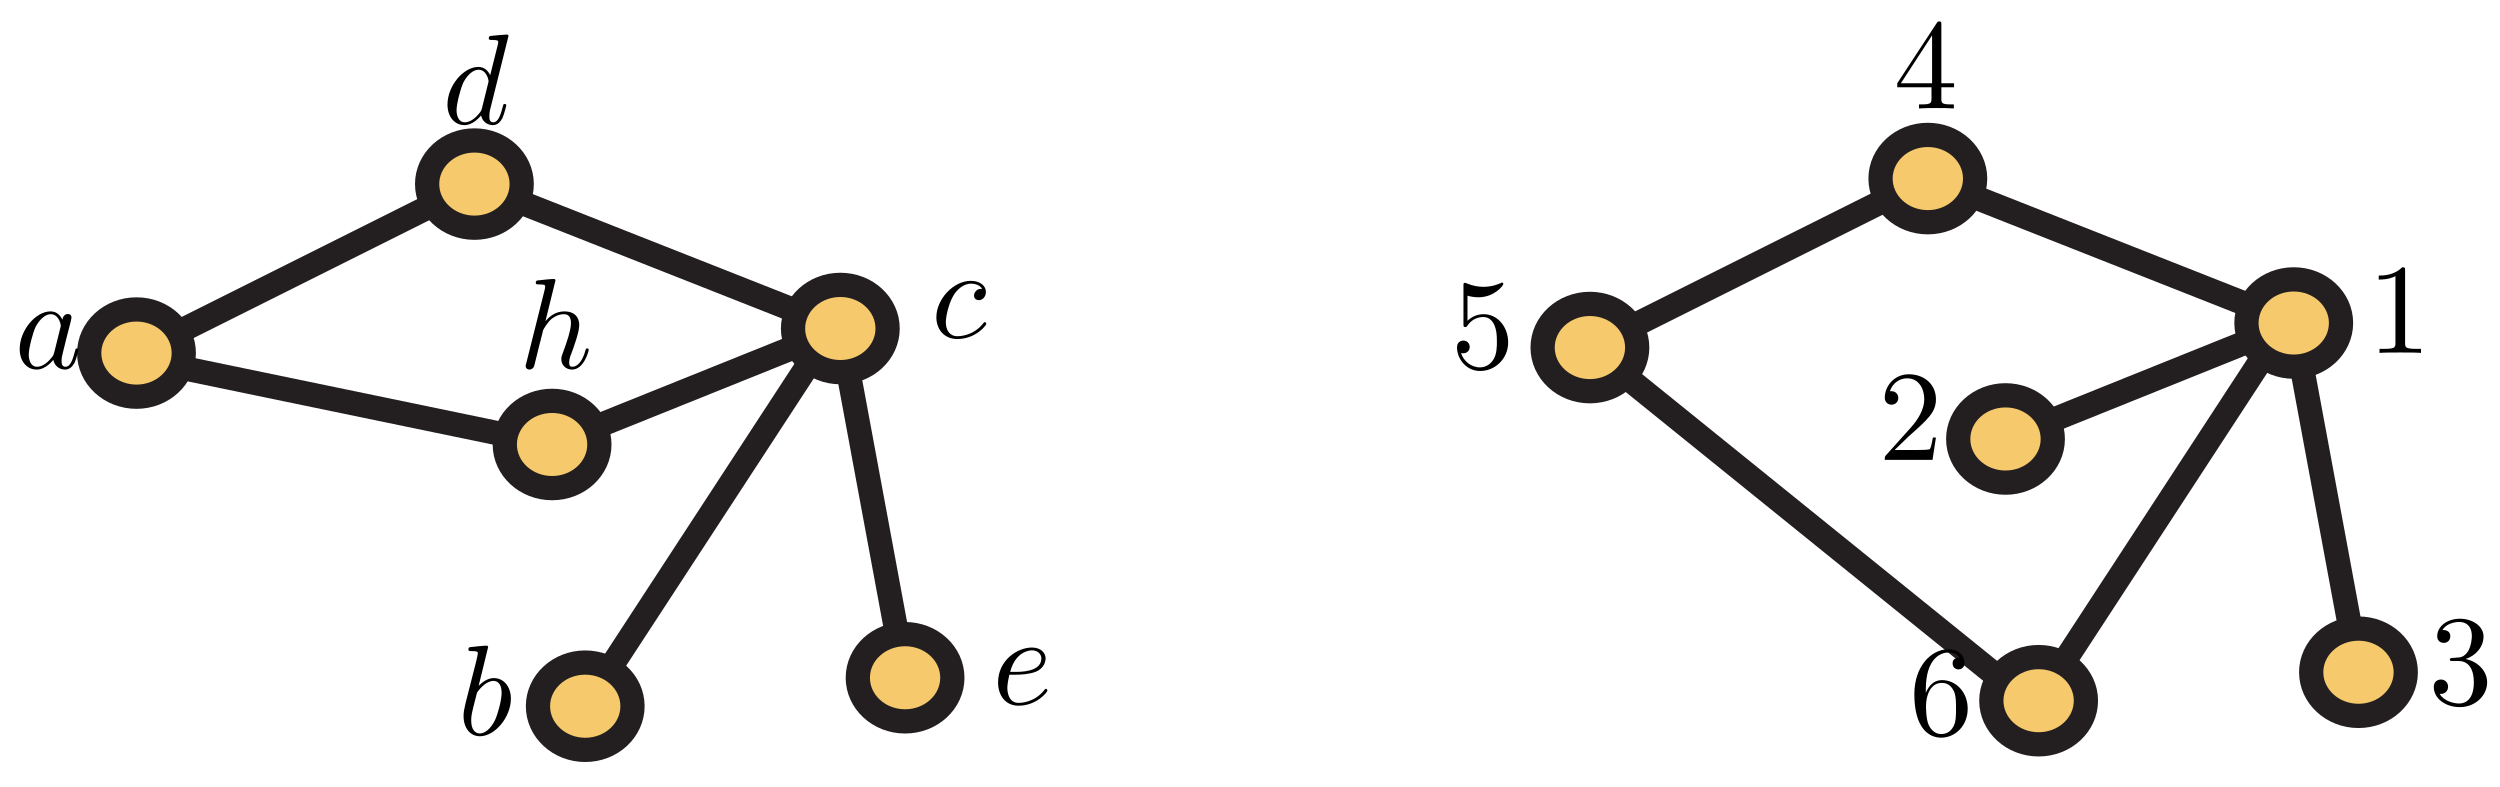
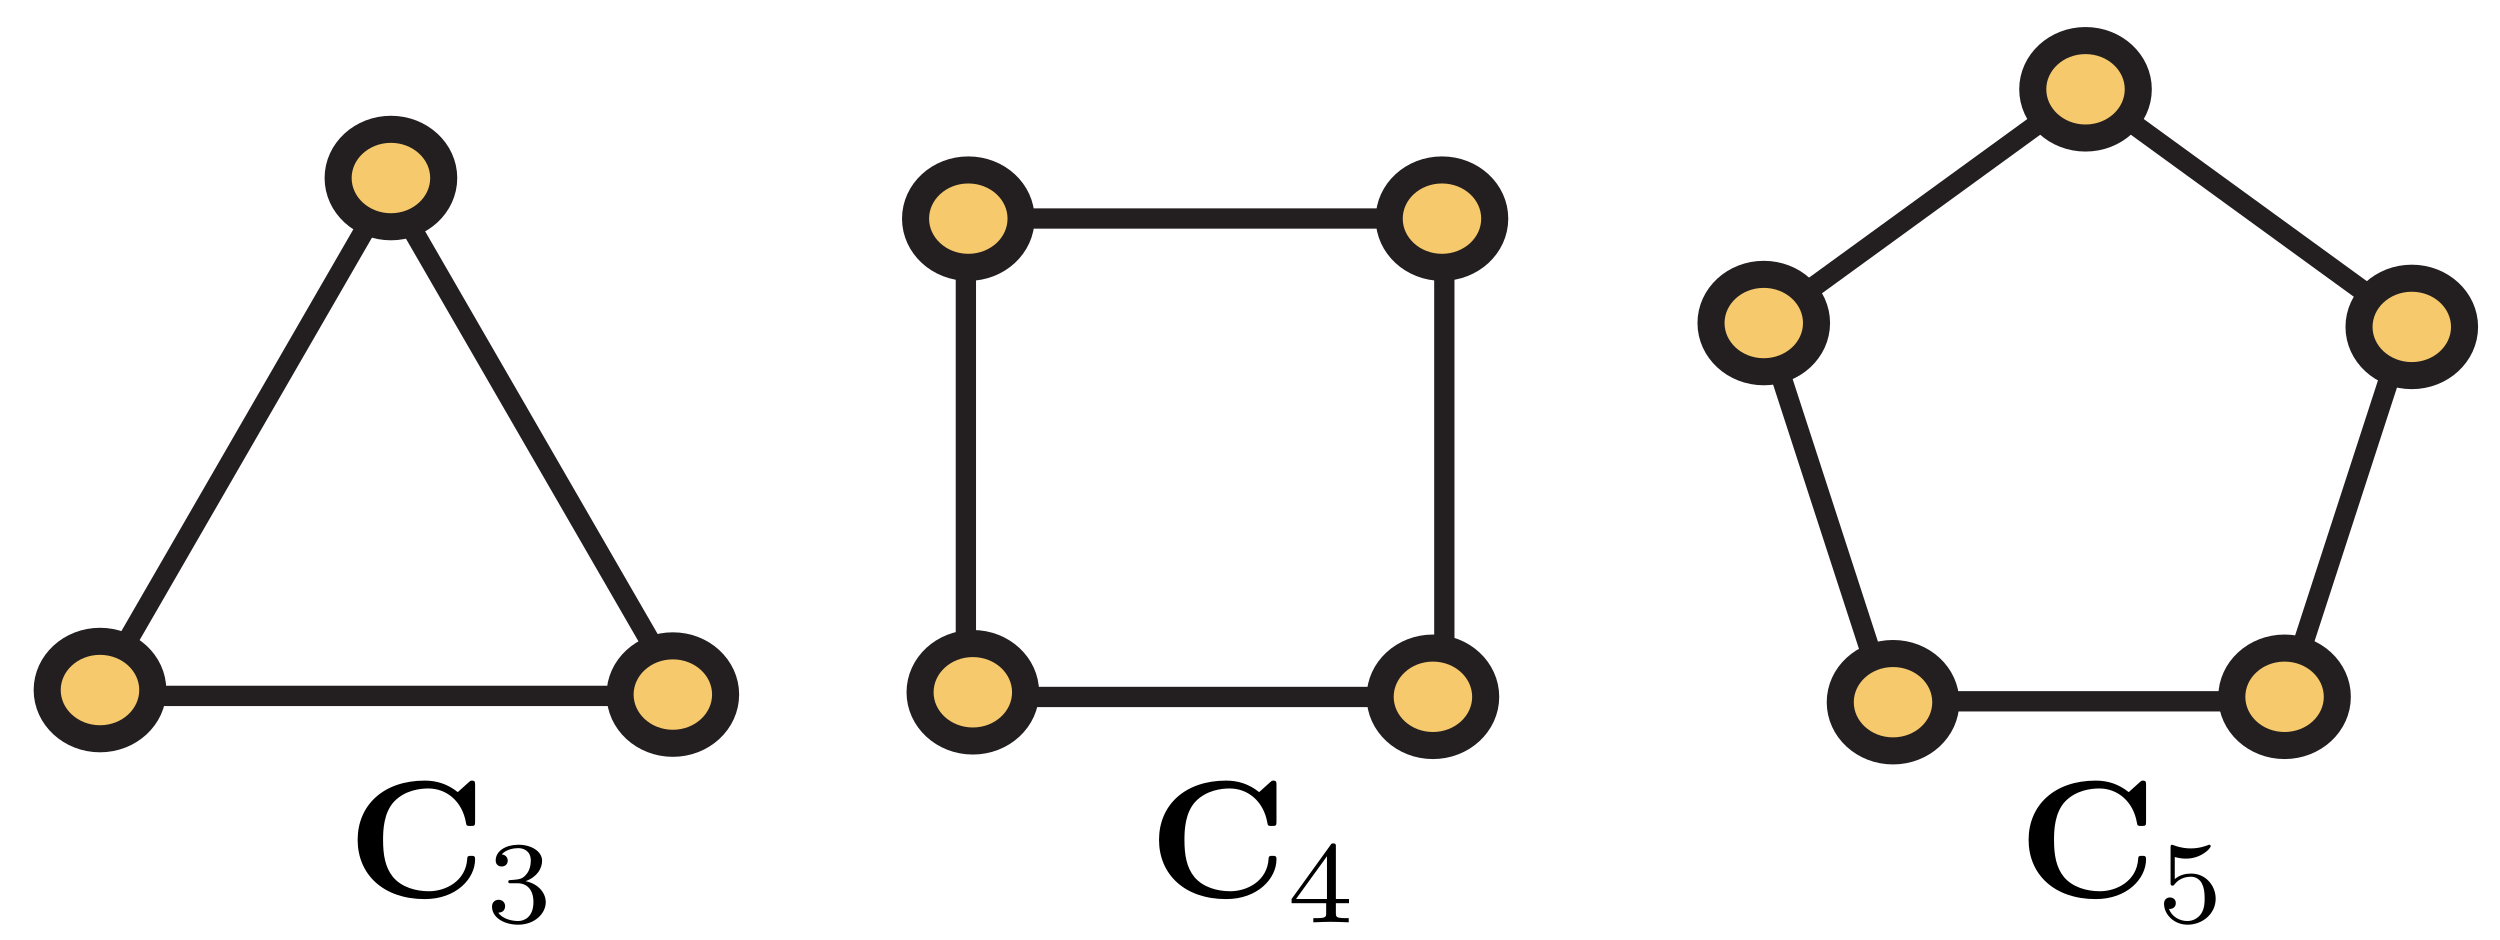
- <svg xmlns="http://www.w3.org/2000/svg" xmlns:xlink="http://www.w3.org/1999/xlink" width="194pt" height="61pt" viewBox="0 0 194 61" version="1.1">
+ <svg xmlns="http://www.w3.org/2000/svg" xmlns:xlink="http://www.w3.org/1999/xlink" width="149pt" height="56pt" viewBox="0 0 149 56" version="1.1">
  <defs>
    <g>
      <symbol overflow="visible" id="glyph0-0">
        <path style="stroke:none;" d="" />
      </symbol>
      <symbol overflow="visible" id="glyph0-1">
-         <path style="stroke:none;" d="M 3.719 -3.766 C 3.531 -4.141 3.25 -4.406 2.797 -4.406 C 1.641 -4.406 0.406 -2.938 0.406 -1.484 C 0.406 -0.547 0.953 0.109 1.719 0.109 C 1.922 0.109 2.422 0.062 3.016 -0.641 C 3.094 -0.219 3.453 0.109 3.922 0.109 C 4.281 0.109 4.5 -0.125 4.672 -0.438 C 4.828 -0.797 4.969 -1.406 4.969 -1.422 C 4.969 -1.531 4.875 -1.531 4.844 -1.531 C 4.75 -1.531 4.734 -1.484 4.703 -1.344 C 4.531 -0.703 4.359 -0.109 3.953 -0.109 C 3.672 -0.109 3.656 -0.375 3.656 -0.562 C 3.656 -0.781 3.672 -0.875 3.781 -1.312 C 3.891 -1.719 3.906 -1.828 4 -2.203 L 4.359 -3.594 C 4.422 -3.875 4.422 -3.891 4.422 -3.938 C 4.422 -4.109 4.312 -4.203 4.141 -4.203 C 3.891 -4.203 3.75 -3.984 3.719 -3.766 Z M 3.078 -1.188 C 3.016 -1 3.016 -0.984 2.875 -0.812 C 2.438 -0.266 2.031 -0.109 1.75 -0.109 C 1.25 -0.109 1.109 -0.656 1.109 -1.047 C 1.109 -1.547 1.422 -2.766 1.656 -3.234 C 1.969 -3.812 2.406 -4.188 2.812 -4.188 C 3.453 -4.188 3.594 -3.375 3.594 -3.312 C 3.594 -3.25 3.578 -3.188 3.562 -3.141 Z M 3.078 -1.188 " />
-       </symbol>
-       <symbol overflow="visible" id="glyph0-2">
-         <path style="stroke:none;" d="M 2.375 -6.812 C 2.375 -6.812 2.375 -6.922 2.25 -6.922 C 2.031 -6.922 1.297 -6.844 1.031 -6.812 C 0.953 -6.812 0.844 -6.797 0.844 -6.625 C 0.844 -6.5 0.938 -6.5 1.094 -6.5 C 1.562 -6.5 1.578 -6.438 1.578 -6.328 C 1.578 -6.266 1.5 -5.922 1.453 -5.719 L 0.625 -2.469 C 0.516 -1.969 0.469 -1.797 0.469 -1.453 C 0.469 -0.516 1 0.109 1.734 0.109 C 2.906 0.109 4.141 -1.375 4.141 -2.812 C 4.141 -3.719 3.609 -4.406 2.812 -4.406 C 2.359 -4.406 1.938 -4.109 1.641 -3.812 Z M 1.453 -3.047 C 1.5 -3.266 1.5 -3.281 1.594 -3.391 C 2.078 -4.031 2.531 -4.188 2.797 -4.188 C 3.156 -4.188 3.422 -3.891 3.422 -3.25 C 3.422 -2.656 3.094 -1.516 2.906 -1.141 C 2.578 -0.469 2.125 -0.109 1.734 -0.109 C 1.391 -0.109 1.062 -0.375 1.062 -1.109 C 1.062 -1.312 1.062 -1.5 1.219 -2.125 Z M 1.453 -3.047 " />
-       </symbol>
-       <symbol overflow="visible" id="glyph0-3">
-         <path style="stroke:none;" d="M 3.953 -3.781 C 3.781 -3.781 3.656 -3.781 3.516 -3.656 C 3.344 -3.5 3.328 -3.328 3.328 -3.266 C 3.328 -3.016 3.516 -2.906 3.703 -2.906 C 3.984 -2.906 4.25 -3.156 4.25 -3.547 C 4.25 -4.031 3.781 -4.406 3.078 -4.406 C 1.734 -4.406 0.406 -2.984 0.406 -1.578 C 0.406 -0.672 0.984 0.109 2.031 0.109 C 3.453 0.109 4.281 -0.953 4.281 -1.062 C 4.281 -1.125 4.234 -1.203 4.172 -1.203 C 4.109 -1.203 4.094 -1.172 4.031 -1.094 C 3.25 -0.109 2.156 -0.109 2.047 -0.109 C 1.422 -0.109 1.141 -0.594 1.141 -1.203 C 1.141 -1.609 1.344 -2.578 1.688 -3.188 C 2 -3.766 2.547 -4.188 3.094 -4.188 C 3.422 -4.188 3.812 -4.062 3.953 -3.781 Z M 3.953 -3.781 " />
-       </symbol>
-       <symbol overflow="visible" id="glyph0-4">
-         <path style="stroke:none;" d="M 5.141 -6.812 C 5.141 -6.812 5.141 -6.922 5.016 -6.922 C 4.859 -6.922 3.922 -6.828 3.75 -6.812 C 3.672 -6.797 3.609 -6.75 3.609 -6.625 C 3.609 -6.5 3.703 -6.5 3.844 -6.5 C 4.328 -6.5 4.344 -6.438 4.344 -6.328 L 4.312 -6.125 L 3.719 -3.766 C 3.531 -4.141 3.25 -4.406 2.797 -4.406 C 1.641 -4.406 0.406 -2.938 0.406 -1.484 C 0.406 -0.547 0.953 0.109 1.719 0.109 C 1.922 0.109 2.422 0.062 3.016 -0.641 C 3.094 -0.219 3.453 0.109 3.922 0.109 C 4.281 0.109 4.5 -0.125 4.672 -0.438 C 4.828 -0.797 4.969 -1.406 4.969 -1.422 C 4.969 -1.531 4.875 -1.531 4.844 -1.531 C 4.75 -1.531 4.734 -1.484 4.703 -1.344 C 4.531 -0.703 4.359 -0.109 3.953 -0.109 C 3.672 -0.109 3.656 -0.375 3.656 -0.562 C 3.656 -0.812 3.672 -0.875 3.703 -1.047 Z M 3.078 -1.188 C 3.016 -1 3.016 -0.984 2.875 -0.812 C 2.438 -0.266 2.031 -0.109 1.75 -0.109 C 1.25 -0.109 1.109 -0.656 1.109 -1.047 C 1.109 -1.547 1.422 -2.766 1.656 -3.234 C 1.969 -3.812 2.406 -4.188 2.812 -4.188 C 3.453 -4.188 3.594 -3.375 3.594 -3.312 C 3.594 -3.25 3.578 -3.188 3.562 -3.141 Z M 3.078 -1.188 " />
-       </symbol>
-       <symbol overflow="visible" id="glyph0-5">
-         <path style="stroke:none;" d="M 1.859 -2.297 C 2.156 -2.297 2.891 -2.328 3.391 -2.531 C 4.094 -2.828 4.141 -3.422 4.141 -3.562 C 4.141 -4 3.766 -4.406 3.078 -4.406 C 1.969 -4.406 0.453 -3.438 0.453 -1.688 C 0.453 -0.672 1.047 0.109 2.031 0.109 C 3.453 0.109 4.281 -0.953 4.281 -1.062 C 4.281 -1.125 4.234 -1.203 4.172 -1.203 C 4.109 -1.203 4.094 -1.172 4.031 -1.094 C 3.25 -0.109 2.156 -0.109 2.047 -0.109 C 1.266 -0.109 1.172 -0.953 1.172 -1.266 C 1.172 -1.391 1.188 -1.688 1.328 -2.297 Z M 1.391 -2.516 C 1.781 -4.031 2.812 -4.188 3.078 -4.188 C 3.531 -4.188 3.812 -3.891 3.812 -3.562 C 3.812 -2.516 2.219 -2.516 1.797 -2.516 Z M 1.391 -2.516 " />
-       </symbol>
-       <symbol overflow="visible" id="glyph0-6">
-         <path style="stroke:none;" d="M 2.859 -6.812 C 2.859 -6.812 2.859 -6.922 2.734 -6.922 C 2.5 -6.922 1.781 -6.844 1.516 -6.812 C 1.438 -6.812 1.328 -6.797 1.328 -6.625 C 1.328 -6.5 1.422 -6.5 1.562 -6.5 C 2.047 -6.5 2.062 -6.438 2.062 -6.328 L 2.031 -6.125 L 0.594 -0.391 C 0.547 -0.25 0.547 -0.234 0.547 -0.172 C 0.547 0.062 0.75 0.109 0.844 0.109 C 1 0.109 1.156 -0.016 1.203 -0.156 L 1.391 -0.906 L 1.609 -1.797 C 1.672 -2.031 1.734 -2.25 1.781 -2.469 C 1.797 -2.531 1.891 -2.859 1.891 -2.922 C 1.922 -3.016 2.234 -3.562 2.578 -3.844 C 2.797 -4 3.094 -4.188 3.531 -4.188 C 3.953 -4.188 4.062 -3.844 4.062 -3.484 C 4.062 -2.953 3.688 -1.859 3.453 -1.25 C 3.375 -1.031 3.312 -0.906 3.312 -0.703 C 3.312 -0.234 3.672 0.109 4.141 0.109 C 5.078 0.109 5.438 -1.344 5.438 -1.422 C 5.438 -1.531 5.359 -1.531 5.328 -1.531 C 5.219 -1.531 5.219 -1.5 5.172 -1.344 C 5.031 -0.812 4.703 -0.109 4.156 -0.109 C 3.984 -0.109 3.922 -0.203 3.922 -0.438 C 3.922 -0.688 4 -0.922 4.094 -1.141 C 4.25 -1.578 4.703 -2.766 4.703 -3.344 C 4.703 -3.984 4.312 -4.406 3.562 -4.406 C 2.938 -4.406 2.453 -4.094 2.078 -3.641 Z M 2.859 -6.812 " />
+         <path style="stroke:none;" d="M 7.641 -6.672 C 7.641 -6.859 7.641 -6.953 7.453 -6.953 C 7.359 -6.953 7.344 -6.922 7.266 -6.859 L 6.609 -6.266 C 5.984 -6.766 5.328 -6.953 4.641 -6.953 C 2.156 -6.953 0.641 -5.469 0.641 -3.422 C 0.641 -1.375 2.156 0.109 4.641 0.109 C 6.516 0.109 7.641 -1.109 7.641 -2.266 C 7.641 -2.469 7.562 -2.469 7.391 -2.469 C 7.266 -2.469 7.172 -2.469 7.172 -2.297 C 7.094 -0.969 5.891 -0.359 4.891 -0.359 C 4.109 -0.359 3.266 -0.594 2.75 -1.203 C 2.281 -1.781 2.156 -2.516 2.156 -3.422 C 2.156 -3.984 2.188 -5.047 2.828 -5.719 C 3.469 -6.375 4.344 -6.484 4.859 -6.484 C 5.938 -6.484 6.875 -5.719 7.094 -4.453 C 7.125 -4.266 7.141 -4.25 7.359 -4.25 C 7.625 -4.25 7.641 -4.266 7.641 -4.531 Z M 7.641 -6.672 " />
      </symbol>
      <symbol overflow="visible" id="glyph1-0">
        <path style="stroke:none;" d="" />
      </symbol>
      <symbol overflow="visible" id="glyph1-1">
-         <path style="stroke:none;" d="M 2.938 -6.375 C 2.938 -6.625 2.938 -6.641 2.703 -6.641 C 2.078 -6 1.203 -6 0.891 -6 L 0.891 -5.688 C 1.094 -5.688 1.672 -5.688 2.188 -5.953 L 2.188 -0.781 C 2.188 -0.422 2.156 -0.312 1.266 -0.312 L 0.953 -0.312 L 0.953 0 C 1.297 -0.031 2.156 -0.031 2.562 -0.031 C 2.953 -0.031 3.828 -0.031 4.172 0 L 4.172 -0.312 L 3.859 -0.312 C 2.953 -0.312 2.938 -0.422 2.938 -0.781 Z M 2.938 -6.375 " />
+         <path style="stroke:none;" d="M 1.906 -2.328 C 2.453 -2.328 2.844 -1.953 2.844 -1.203 C 2.844 -0.344 2.328 -0.078 1.938 -0.078 C 1.656 -0.078 1.031 -0.156 0.75 -0.578 C 1.078 -0.578 1.156 -0.812 1.156 -0.969 C 1.156 -1.188 0.984 -1.344 0.766 -1.344 C 0.578 -1.344 0.375 -1.219 0.375 -0.938 C 0.375 -0.281 1.094 0.141 1.938 0.141 C 2.906 0.141 3.578 -0.516 3.578 -1.203 C 3.578 -1.75 3.141 -2.297 2.375 -2.453 C 3.094 -2.719 3.359 -3.234 3.359 -3.672 C 3.359 -4.219 2.734 -4.625 1.953 -4.625 C 1.188 -4.625 0.594 -4.25 0.594 -3.688 C 0.594 -3.453 0.75 -3.328 0.953 -3.328 C 1.172 -3.328 1.312 -3.484 1.312 -3.672 C 1.312 -3.875 1.172 -4.031 0.953 -4.047 C 1.203 -4.344 1.672 -4.422 1.938 -4.422 C 2.25 -4.422 2.688 -4.266 2.688 -3.672 C 2.688 -3.375 2.594 -3.047 2.406 -2.844 C 2.188 -2.578 1.984 -2.562 1.641 -2.531 C 1.469 -2.516 1.453 -2.516 1.422 -2.516 C 1.406 -2.516 1.344 -2.5 1.344 -2.422 C 1.344 -2.328 1.406 -2.328 1.531 -2.328 Z M 1.906 -2.328 " />
      </symbol>
      <symbol overflow="visible" id="glyph1-2">
-         <path style="stroke:none;" d="M 1.266 -0.766 L 2.328 -1.797 C 3.875 -3.172 4.469 -3.703 4.469 -4.703 C 4.469 -5.844 3.578 -6.641 2.359 -6.641 C 1.234 -6.641 0.5 -5.719 0.5 -4.828 C 0.5 -4.281 1 -4.281 1.031 -4.281 C 1.203 -4.281 1.547 -4.391 1.547 -4.812 C 1.547 -5.062 1.359 -5.328 1.016 -5.328 C 0.938 -5.328 0.922 -5.328 0.891 -5.312 C 1.109 -5.969 1.656 -6.328 2.234 -6.328 C 3.141 -6.328 3.562 -5.516 3.562 -4.703 C 3.562 -3.906 3.078 -3.125 2.516 -2.5 L 0.609 -0.375 C 0.5 -0.266 0.5 -0.234 0.5 0 L 4.203 0 L 4.469 -1.734 L 4.234 -1.734 C 4.172 -1.438 4.109 -1 4 -0.844 C 3.938 -0.766 3.281 -0.766 3.062 -0.766 Z M 1.266 -0.766 " />
+         <path style="stroke:none;" d="M 3.688 -1.141 L 3.688 -1.391 L 2.906 -1.391 L 2.906 -4.5 C 2.906 -4.641 2.906 -4.703 2.766 -4.703 C 2.672 -4.703 2.641 -4.703 2.578 -4.594 L 0.266 -1.391 L 0.266 -1.141 L 2.328 -1.141 L 2.328 -0.578 C 2.328 -0.328 2.328 -0.25 1.75 -0.25 L 1.562 -0.25 L 1.562 0 C 1.922 -0.016 2.359 -0.031 2.609 -0.031 C 2.875 -0.031 3.312 -0.016 3.672 0 L 3.672 -0.25 L 3.484 -0.25 C 2.906 -0.25 2.906 -0.328 2.906 -0.578 L 2.906 -1.141 Z M 2.375 -3.938 L 2.375 -1.391 L 0.531 -1.391 Z M 2.375 -3.938 " />
      </symbol>
      <symbol overflow="visible" id="glyph1-3">
-         <path style="stroke:none;" d="M 2.891 -3.516 C 3.703 -3.781 4.281 -4.469 4.281 -5.266 C 4.281 -6.078 3.406 -6.641 2.453 -6.641 C 1.453 -6.641 0.688 -6.047 0.688 -5.281 C 0.688 -4.953 0.906 -4.766 1.203 -4.766 C 1.5 -4.766 1.703 -4.984 1.703 -5.281 C 1.703 -5.766 1.234 -5.766 1.094 -5.766 C 1.391 -6.266 2.047 -6.391 2.406 -6.391 C 2.828 -6.391 3.375 -6.172 3.375 -5.281 C 3.375 -5.156 3.344 -4.578 3.094 -4.141 C 2.797 -3.656 2.453 -3.625 2.203 -3.625 C 2.125 -3.609 1.891 -3.594 1.812 -3.594 C 1.734 -3.578 1.672 -3.562 1.672 -3.469 C 1.672 -3.359 1.734 -3.359 1.906 -3.359 L 2.344 -3.359 C 3.156 -3.359 3.531 -2.688 3.531 -1.703 C 3.531 -0.344 2.844 -0.062 2.406 -0.062 C 1.969 -0.062 1.219 -0.234 0.875 -0.812 C 1.219 -0.766 1.531 -0.984 1.531 -1.359 C 1.531 -1.719 1.266 -1.922 0.984 -1.922 C 0.734 -1.922 0.422 -1.781 0.422 -1.344 C 0.422 -0.438 1.344 0.219 2.438 0.219 C 3.656 0.219 4.562 -0.688 4.562 -1.703 C 4.562 -2.516 3.922 -3.297 2.891 -3.516 Z M 2.891 -3.516 " />
-       </symbol>
-       <symbol overflow="visible" id="glyph1-4">
-         <path style="stroke:none;" d="M 2.938 -1.641 L 2.938 -0.781 C 2.938 -0.422 2.906 -0.312 2.172 -0.312 L 1.969 -0.312 L 1.969 0 C 2.375 -0.031 2.891 -0.031 3.312 -0.031 C 3.734 -0.031 4.25 -0.031 4.672 0 L 4.672 -0.312 L 4.453 -0.312 C 3.719 -0.312 3.703 -0.422 3.703 -0.781 L 3.703 -1.641 L 4.688 -1.641 L 4.688 -1.953 L 3.703 -1.953 L 3.703 -6.484 C 3.703 -6.688 3.703 -6.75 3.531 -6.75 C 3.453 -6.75 3.422 -6.75 3.344 -6.625 L 0.281 -1.953 L 0.281 -1.641 Z M 2.984 -1.953 L 0.562 -1.953 L 2.984 -5.672 Z M 2.984 -1.953 " />
-       </symbol>
-       <symbol overflow="visible" id="glyph1-5">
-         <path style="stroke:none;" d="M 4.469 -2 C 4.469 -3.188 3.656 -4.188 2.578 -4.188 C 2.109 -4.188 1.672 -4.031 1.312 -3.672 L 1.312 -5.625 C 1.516 -5.562 1.844 -5.5 2.156 -5.5 C 3.391 -5.5 4.094 -6.406 4.094 -6.531 C 4.094 -6.594 4.062 -6.641 3.984 -6.641 C 3.984 -6.641 3.953 -6.641 3.906 -6.609 C 3.703 -6.516 3.219 -6.312 2.547 -6.312 C 2.156 -6.312 1.688 -6.391 1.219 -6.594 C 1.141 -6.625 1.125 -6.625 1.109 -6.625 C 1 -6.625 1 -6.547 1 -6.391 L 1 -3.438 C 1 -3.266 1 -3.188 1.141 -3.188 C 1.219 -3.188 1.234 -3.203 1.281 -3.266 C 1.391 -3.422 1.75 -3.969 2.562 -3.969 C 3.078 -3.969 3.328 -3.516 3.406 -3.328 C 3.562 -2.953 3.594 -2.578 3.594 -2.078 C 3.594 -1.719 3.594 -1.125 3.344 -0.703 C 3.109 -0.312 2.734 -0.062 2.281 -0.062 C 1.562 -0.062 0.984 -0.594 0.812 -1.172 C 0.844 -1.172 0.875 -1.156 0.984 -1.156 C 1.312 -1.156 1.484 -1.406 1.484 -1.641 C 1.484 -1.891 1.312 -2.141 0.984 -2.141 C 0.844 -2.141 0.5 -2.062 0.5 -1.609 C 0.5 -0.75 1.188 0.219 2.297 0.219 C 3.453 0.219 4.469 -0.734 4.469 -2 Z M 4.469 -2 " />
-       </symbol>
-       <symbol overflow="visible" id="glyph1-6">
-         <path style="stroke:none;" d="M 1.312 -3.266 L 1.312 -3.516 C 1.312 -6.031 2.547 -6.391 3.062 -6.391 C 3.297 -6.391 3.719 -6.328 3.938 -5.984 C 3.781 -5.984 3.391 -5.984 3.391 -5.547 C 3.391 -5.234 3.625 -5.078 3.844 -5.078 C 4 -5.078 4.312 -5.172 4.312 -5.562 C 4.312 -6.156 3.875 -6.641 3.047 -6.641 C 1.766 -6.641 0.422 -5.359 0.422 -3.156 C 0.422 -0.484 1.578 0.219 2.5 0.219 C 3.609 0.219 4.562 -0.719 4.562 -2.031 C 4.562 -3.297 3.672 -4.25 2.562 -4.25 C 1.891 -4.25 1.516 -3.75 1.312 -3.266 Z M 2.5 -0.062 C 1.875 -0.062 1.578 -0.656 1.516 -0.812 C 1.328 -1.281 1.328 -2.078 1.328 -2.25 C 1.328 -3.031 1.656 -4.031 2.547 -4.031 C 2.719 -4.031 3.172 -4.031 3.484 -3.406 C 3.656 -3.047 3.656 -2.531 3.656 -2.047 C 3.656 -1.562 3.656 -1.062 3.484 -0.703 C 3.188 -0.109 2.734 -0.062 2.5 -0.062 Z M 2.5 -0.062 " />
+         <path style="stroke:none;" d="M 1.078 -3.891 C 1.438 -3.797 1.641 -3.797 1.75 -3.797 C 2.672 -3.797 3.219 -4.422 3.219 -4.531 C 3.219 -4.609 3.172 -4.625 3.141 -4.625 C 3.125 -4.625 3.109 -4.625 3.078 -4.609 C 2.906 -4.547 2.547 -4.406 2.031 -4.406 C 1.828 -4.406 1.469 -4.422 1.016 -4.594 C 0.938 -4.625 0.922 -4.625 0.922 -4.625 C 0.828 -4.625 0.828 -4.547 0.828 -4.438 L 0.828 -2.391 C 0.828 -2.266 0.828 -2.188 0.938 -2.188 C 1 -2.188 1.016 -2.188 1.078 -2.281 C 1.375 -2.656 1.812 -2.719 2.047 -2.719 C 2.469 -2.719 2.656 -2.391 2.688 -2.328 C 2.812 -2.094 2.859 -1.828 2.859 -1.422 C 2.859 -1.219 2.859 -0.812 2.641 -0.5 C 2.469 -0.25 2.172 -0.078 1.828 -0.078 C 1.375 -0.078 0.906 -0.328 0.734 -0.797 C 1 -0.781 1.141 -0.953 1.141 -1.141 C 1.141 -1.438 0.875 -1.484 0.781 -1.484 C 0.781 -1.484 0.438 -1.484 0.438 -1.109 C 0.438 -0.484 1.016 0.141 1.844 0.141 C 2.734 0.141 3.516 -0.516 3.516 -1.406 C 3.516 -2.188 2.922 -2.906 2.062 -2.906 C 1.75 -2.906 1.391 -2.844 1.078 -2.578 Z M 1.078 -3.891 " />
      </symbol>
    </g>
-     <clipPath id="clip1">
-       <path d="M 0 8.582 L 48 8.582 L 48 39 L 0 39 Z M 0 8.582 " />
-     </clipPath>
-     <clipPath id="clip2">
-       <path d="M 26 8.582 L 76 8.582 L 76 37 L 26 37 Z M 26 8.582 " />
-     </clipPath>
-     <clipPath id="clip3">
-       <path d="M 34 15 L 75 15 L 75 59.398 L 34 59.398 Z M 34 15 " />
-     </clipPath>
-     <clipPath id="clip4">
-       <path d="M 54 14 L 81 14 L 81 59.398 L 54 59.398 Z M 54 14 " />
-     </clipPath>
-     <clipPath id="clip5">
-       <path d="M 22 8.582 L 52 8.582 L 52 29 L 22 29 Z M 22 8.582 " />
-     </clipPath>
-     <clipPath id="clip6">
-       <path d="M 55 38 L 85 38 L 85 59.398 L 55 59.398 Z M 55 38 " />
-     </clipPath>
-     <clipPath id="clip7">
-       <path d="M 31 40 L 60 40 L 60 59.398 L 31 59.398 Z M 31 40 " />
-     </clipPath>
-     <clipPath id="clip8">
-       <path d="M 112 16 L 169 16 L 169 59.398 L 112 59.398 Z M 112 16 " />
-     </clipPath>
-     <clipPath id="clip9">
-       <path d="M 112 8.582 L 161 8.582 L 161 38 L 112 38 Z M 112 8.582 " />
-     </clipPath>
-     <clipPath id="clip10">
-       <path d="M 138 8.582 L 189 8.582 L 189 36 L 138 36 Z M 138 8.582 " />
-     </clipPath>
-     <clipPath id="clip11">
-       <path d="M 147 14 L 188 14 L 188 59.398 L 147 59.398 Z M 147 14 " />
-     </clipPath>
-     <clipPath id="clip12">
-       <path d="M 167 14 L 194 14 L 194 59.398 L 167 59.398 Z M 167 14 " />
-     </clipPath>
-     <clipPath id="clip13">
-       <path d="M 135 8.582 L 164 8.582 L 164 28 L 135 28 Z M 135 8.582 " />
-     </clipPath>
-     <clipPath id="clip14">
-       <path d="M 168 38 L 194 38 L 194 59.398 L 168 59.398 Z M 168 38 " />
-     </clipPath>
-     <clipPath id="clip15">
-       <path d="M 143 40 L 173 40 L 173 59.398 L 143 59.398 Z M 143 40 " />
-     </clipPath>
  </defs>
  <g id="surface1">
-     <g clip-path="url(#clip1)" clip-rule="nonzero">
-       <path style="fill:none;stroke-width:4;stroke-linecap:butt;stroke-linejoin:miter;stroke:rgb(13.73%,12.16%,12.549%);stroke-opacity:1;stroke-miterlimit:4;" d="M -0.004 -0.002 L 55.734 27.869 " transform="matrix(0.47046,0,0,-0.470488,10.59177,27.39735)" />
-     </g>
-     <g clip-path="url(#clip2)" clip-rule="nonzero">
-       <path style="fill:none;stroke-width:4;stroke-linecap:butt;stroke-linejoin:miter;stroke:rgb(13.73%,12.16%,12.549%);stroke-opacity:1;stroke-miterlimit:4;" d="M -0.004 0 L 60.36 -23.82 " transform="matrix(0.47046,0,0,-0.470488,36.81417,14.28527)" />
-     </g>
-     <g clip-path="url(#clip3)" clip-rule="nonzero">
-       <path style="fill:none;stroke-width:4;stroke-linecap:butt;stroke-linejoin:miter;stroke:rgb(13.73%,12.16%,12.549%);stroke-opacity:1;stroke-miterlimit:4;" d="M -0.003 -0.002 L -40.19 -61.523 " transform="matrix(0.47046,0,0,-0.470488,64.32183,25.85471)" />
-     </g>
-     <path style="fill:none;stroke-width:4;stroke-linecap:butt;stroke-linejoin:miter;stroke:rgb(13.73%,12.16%,12.549%);stroke-opacity:1;stroke-miterlimit:4;" d="M -0.003 -0.002 L -45.653 -18.359 " transform="matrix(0.47046,0,0,-0.470488,64.32183,25.85471)" />
-     <g clip-path="url(#clip4)" clip-rule="nonzero">
-       <path style="fill:none;stroke-width:4;stroke-linecap:butt;stroke-linejoin:miter;stroke:rgb(13.73%,12.16%,12.549%);stroke-opacity:1;stroke-miterlimit:4;" d="M 0.004 0.002 L 10.681 -57.601 " transform="matrix(0.47046,0,0,-0.470488,65.20926,25.49333)" />
-     </g>
-     <path style="fill:none;stroke-width:4;stroke-linecap:butt;stroke-linejoin:miter;stroke:rgb(13.73%,12.16%,12.549%);stroke-opacity:1;stroke-miterlimit:4;" d="M 0.001 -0.001 L -70.193 14.537 " transform="matrix(0.47046,0,0,-0.470488,42.84312,34.49189)" />
-     <path style=" stroke:none;fill-rule:nonzero;fill:rgb(96.404%,78.809%,42.223%);fill-opacity:1;" d="M 40.484 14.285 C 40.484 12.414 38.84 10.898 36.816 10.898 C 34.789 10.898 33.145 12.414 33.145 14.285 C 33.145 16.156 34.789 17.672 36.816 17.672 C 38.84 17.672 40.484 16.156 40.484 14.285 " />
-     <g clip-path="url(#clip5)" clip-rule="nonzero">
-       <path style="fill:none;stroke-width:4;stroke-linecap:butt;stroke-linejoin:miter;stroke:rgb(13.73%,12.16%,12.549%);stroke-opacity:1;stroke-miterlimit:4;" d="M 0.002 0 C 0.002 3.977 -3.494 7.199 -7.795 7.199 C -12.104 7.199 -15.6 3.977 -15.6 0 C -15.6 -3.977 -12.104 -7.198 -7.795 -7.198 C -3.494 -7.198 0.002 -3.977 0.002 0 Z M 0.002 0 " transform="matrix(0.47046,0,0,-0.470488,40.48367,14.28527)" />
-     </g>
-     <path style=" stroke:none;fill-rule:nonzero;fill:rgb(96.404%,78.809%,42.223%);fill-opacity:1;" d="M 73.902 52.594 C 73.902 50.723 72.262 49.207 70.234 49.207 C 68.207 49.207 66.566 50.723 66.566 52.594 C 66.566 54.465 68.207 55.98 70.234 55.98 C 72.262 55.98 73.902 54.465 73.902 52.594 " />
-     <g clip-path="url(#clip6)" clip-rule="nonzero">
-       <path style="fill:none;stroke-width:4;stroke-linecap:butt;stroke-linejoin:miter;stroke:rgb(13.73%,12.16%,12.549%);stroke-opacity:1;stroke-miterlimit:4;" d="M -0.004 -0.002 C -0.004 3.975 -3.491 7.196 -7.801 7.196 C -12.11 7.196 -15.597 3.975 -15.597 -0.002 C -15.597 -3.979 -12.11 -7.2 -7.801 -7.2 C -3.491 -7.2 -0.004 -3.979 -0.004 -0.002 Z M -0.004 -0.002 " transform="matrix(0.47046,0,0,-0.470488,73.90425,52.59284)" />
-     </g>
-     <path style=" stroke:none;fill-rule:nonzero;fill:rgb(96.404%,78.809%,42.223%);fill-opacity:1;" d="M 46.512 34.492 C 46.512 32.621 44.871 31.105 42.844 31.105 C 40.816 31.105 39.172 32.621 39.172 34.492 C 39.172 36.363 40.816 37.879 42.844 37.879 C 44.871 37.879 46.512 36.363 46.512 34.492 " />
-     <path style="fill:none;stroke-width:4;stroke-linecap:butt;stroke-linejoin:miter;stroke:rgb(13.73%,12.16%,12.549%);stroke-opacity:1;stroke-miterlimit:4;" d="M -0.002 -0.001 C -0.002 3.976 -3.489 7.198 -7.798 7.198 C -12.108 7.198 -15.603 3.976 -15.603 -0.001 C -15.603 -3.978 -12.108 -7.199 -7.798 -7.199 C -3.489 -7.199 -0.002 -3.978 -0.002 -0.001 Z M -0.002 -0.001 " transform="matrix(0.47046,0,0,-0.470488,46.51261,34.49189)" />
-     <path style=" stroke:none;fill-rule:nonzero;fill:rgb(96.404%,78.809%,42.223%);fill-opacity:1;" d="M 68.879 25.492 C 68.879 23.621 67.234 22.105 65.211 22.105 C 63.184 22.105 61.539 23.621 61.539 25.492 C 61.539 27.363 63.184 28.879 65.211 28.879 C 67.234 28.879 68.879 27.363 68.879 25.492 " />
-     <path style="fill:none;stroke-width:4;stroke-linecap:butt;stroke-linejoin:miter;stroke:rgb(13.73%,12.16%,12.549%);stroke-opacity:1;stroke-miterlimit:4;" d="M 0 0.002 C 0 3.979 -3.495 7.201 -7.796 7.201 C -12.106 7.201 -15.601 3.979 -15.601 0.002 C -15.601 -3.974 -12.106 -7.196 -7.796 -7.196 C -3.495 -7.196 0 -3.974 0 0.002 Z M 0 0.002 " transform="matrix(0.47046,0,0,-0.470488,68.87875,25.49333)" />
-     <path style=" stroke:none;fill-rule:nonzero;fill:rgb(96.404%,78.809%,42.223%);fill-opacity:1;" d="M 49.082 54.801 C 49.082 52.93 47.441 51.414 45.414 51.414 C 43.387 51.414 41.746 52.93 41.746 54.801 C 41.746 56.672 43.387 58.191 45.414 58.191 C 47.441 58.191 49.082 56.672 49.082 54.801 " />
-     <g clip-path="url(#clip7)" clip-rule="nonzero">
-       <path style="fill:none;stroke-width:4;stroke-linecap:butt;stroke-linejoin:miter;stroke:rgb(13.73%,12.16%,12.549%);stroke-opacity:1;stroke-miterlimit:4;" d="M -0.003 0.003 C -0.003 3.98 -3.49 7.202 -7.799 7.202 C -12.109 7.202 -15.596 3.98 -15.596 0.003 C -15.596 -3.973 -12.109 -7.203 -7.799 -7.203 C -3.49 -7.203 -0.003 -3.973 -0.003 0.003 Z M -0.003 0.003 " transform="matrix(0.47046,0,0,-0.470488,49.08335,54.8024)" />
-     </g>
-     <path style=" stroke:none;fill-rule:nonzero;fill:rgb(96.404%,78.809%,42.223%);fill-opacity:1;" d="M 14.262 27.398 C 14.262 25.527 12.617 24.012 10.594 24.012 C 8.566 24.012 6.922 25.527 6.922 27.398 C 6.922 29.27 8.566 30.785 10.594 30.785 C 12.617 30.785 14.262 29.27 14.262 27.398 " />
-     <path style="fill:none;stroke-width:4;stroke-linecap:butt;stroke-linejoin:miter;stroke:rgb(13.73%,12.16%,12.549%);stroke-opacity:1;stroke-miterlimit:4;" d="M 0.001 -0.002 C 0.001 3.975 -3.495 7.196 -7.796 7.196 C -12.105 7.196 -15.6 3.975 -15.6 -0.002 C -15.6 -3.979 -12.105 -7.201 -7.796 -7.201 C -3.495 -7.201 0.001 -3.979 0.001 -0.002 Z M 0.001 -0.002 " transform="matrix(0.47046,0,0,-0.470488,14.26126,27.39735)" />
-     <g clip-path="url(#clip8)" clip-rule="nonzero">
-       <path style="fill:none;stroke-width:4;stroke-linecap:butt;stroke-linejoin:miter;stroke:rgb(13.73%,12.16%,12.549%);stroke-opacity:1;stroke-miterlimit:4;" d="M -0.002 0.003 L 72.84 -58.829 " transform="matrix(0.47046,0,0,-0.470488,123.3761,26.97029)" />
-     </g>
-     <g clip-path="url(#clip9)" clip-rule="nonzero">
-       <path style="fill:none;stroke-width:4;stroke-linecap:butt;stroke-linejoin:miter;stroke:rgb(13.73%,12.16%,12.549%);stroke-opacity:1;stroke-miterlimit:4;" d="M -0.002 0.003 L 55.736 27.867 " transform="matrix(0.47046,0,0,-0.470488,123.3761,26.97029)" />
-     </g>
-     <g clip-path="url(#clip10)" clip-rule="nonzero">
-       <path style="fill:none;stroke-width:4;stroke-linecap:butt;stroke-linejoin:miter;stroke:rgb(13.73%,12.16%,12.549%);stroke-opacity:1;stroke-miterlimit:4;" d="M -0.001 -0.003 L 60.354 -23.823 " transform="matrix(0.47046,0,0,-0.470488,149.5983,13.85816)" />
-     </g>
-     <g clip-path="url(#clip11)" clip-rule="nonzero">
-       <path style="fill:none;stroke-width:4;stroke-linecap:butt;stroke-linejoin:miter;stroke:rgb(13.73%,12.16%,12.549%);stroke-opacity:1;stroke-miterlimit:4;" d="M -0.001 0.004 L -40.188 -61.526 " transform="matrix(0.47046,0,0,-0.470488,177.1059,25.42765)" />
-     </g>
-     <path style="fill:none;stroke-width:4;stroke-linecap:butt;stroke-linejoin:miter;stroke:rgb(13.73%,12.16%,12.549%);stroke-opacity:1;stroke-miterlimit:4;" d="M -0.001 0.004 L -45.651 -18.361 " transform="matrix(0.47046,0,0,-0.470488,177.1059,25.42765)" />
-     <g clip-path="url(#clip12)" clip-rule="nonzero">
-       <path style="fill:none;stroke-width:4;stroke-linecap:butt;stroke-linejoin:miter;stroke:rgb(13.73%,12.16%,12.549%);stroke-opacity:1;stroke-miterlimit:4;" d="M -0.003 -0 L 10.683 -57.603 " transform="matrix(0.47046,0,0,-0.470488,177.9935,25.06627)" />
-     </g>
-     <path style=" stroke:none;fill-rule:nonzero;fill:rgb(96.404%,78.809%,42.223%);fill-opacity:1;" d="M 153.27 13.859 C 153.27 11.988 151.625 10.469 149.598 10.469 C 147.57 10.469 145.93 11.988 145.93 13.859 C 145.93 15.73 147.57 17.246 149.598 17.246 C 151.625 17.246 153.27 15.73 153.27 13.859 " />
-     <g clip-path="url(#clip13)" clip-rule="nonzero">
-       <path style="fill:none;stroke-width:4;stroke-linecap:butt;stroke-linejoin:miter;stroke:rgb(13.73%,12.16%,12.549%);stroke-opacity:1;stroke-miterlimit:4;" d="M 0.004 -0.003 C 0.004 3.974 -3.492 7.204 -7.801 7.204 C -12.11 7.204 -15.598 3.974 -15.598 -0.003 C -15.598 -3.98 -12.11 -7.201 -7.801 -7.201 C -3.492 -7.201 0.004 -3.98 0.004 -0.003 Z M 0.004 -0.003 " transform="matrix(0.47046,0,0,-0.470488,153.2678,13.85816)" />
-     </g>
-     <path style=" stroke:none;fill-rule:nonzero;fill:rgb(96.404%,78.809%,42.223%);fill-opacity:1;" d="M 186.688 52.168 C 186.688 50.297 185.047 48.777 183.02 48.777 C 180.992 48.777 179.348 50.297 179.348 52.168 C 179.348 54.035 180.992 55.555 183.02 55.555 C 185.047 55.555 186.688 54.035 186.688 52.168 " />
-     <g clip-path="url(#clip14)" clip-rule="nonzero">
-       <path style="fill:none;stroke-width:4;stroke-linecap:butt;stroke-linejoin:miter;stroke:rgb(13.73%,12.16%,12.549%);stroke-opacity:1;stroke-miterlimit:4;" d="M -0.002 -0.003 C -0.002 3.974 -3.489 7.203 -7.798 7.203 C -12.108 7.203 -15.603 3.974 -15.603 -0.003 C -15.603 -3.972 -12.108 -7.202 -7.798 -7.202 C -3.489 -7.202 -0.002 -3.972 -0.002 -0.003 Z M -0.002 -0.003 " transform="matrix(0.47046,0,0,-0.470488,186.6883,52.16644)" />
-     </g>
-     <path style=" stroke:none;fill-rule:nonzero;fill:rgb(96.404%,78.809%,42.223%);fill-opacity:1;" d="M 159.297 34.066 C 159.297 32.195 157.652 30.676 155.629 30.676 C 153.602 30.676 151.957 32.195 151.957 34.066 C 151.957 35.934 153.602 37.453 155.629 37.453 C 157.652 37.453 159.297 35.934 159.297 34.066 " />
-     <path style="fill:none;stroke-width:4;stroke-linecap:butt;stroke-linejoin:miter;stroke:rgb(13.73%,12.16%,12.549%);stroke-opacity:1;stroke-miterlimit:4;" d="M 0.001 -0.002 C 0.001 3.975 -3.495 7.204 -7.796 7.204 C -12.105 7.204 -15.6 3.975 -15.6 -0.002 C -15.6 -3.971 -12.105 -7.201 -7.796 -7.201 C -3.495 -7.201 0.001 -3.971 0.001 -0.002 Z M 0.001 -0.002 " transform="matrix(0.47046,0,0,-0.470488,159.2964,34.0653)" />
-     <path style=" stroke:none;fill-rule:nonzero;fill:rgb(96.404%,78.809%,42.223%);fill-opacity:1;" d="M 181.664 25.066 C 181.664 23.195 180.02 21.68 177.992 21.68 C 175.965 21.68 174.324 23.195 174.324 25.066 C 174.324 26.938 175.965 28.453 177.992 28.453 C 180.02 28.453 181.664 26.938 181.664 25.066 " />
-     <path style="fill:none;stroke-width:4;stroke-linecap:butt;stroke-linejoin:miter;stroke:rgb(13.73%,12.16%,12.549%);stroke-opacity:1;stroke-miterlimit:4;" d="M 0.003 -0 C 0.003 3.977 -3.492 7.198 -7.802 7.198 C -12.111 7.198 -15.598 3.977 -15.598 -0 C -15.598 -3.977 -12.111 -7.199 -7.802 -7.199 C -3.492 -7.199 0.003 -3.977 0.003 -0 Z M 0.003 -0 " transform="matrix(0.47046,0,0,-0.470488,181.6626,25.06627)" />
-     <path style=" stroke:none;fill-rule:nonzero;fill:rgb(96.404%,78.809%,42.223%);fill-opacity:1;" d="M 161.867 54.375 C 161.867 52.504 160.223 50.988 158.199 50.988 C 156.172 50.988 154.527 52.504 154.527 54.375 C 154.527 56.246 156.172 57.762 158.199 57.762 C 160.223 57.762 161.867 56.246 161.867 54.375 " />
-     <g clip-path="url(#clip15)" clip-rule="nonzero">
-       <path style="fill:none;stroke-width:4;stroke-linecap:butt;stroke-linejoin:miter;stroke:rgb(13.73%,12.16%,12.549%);stroke-opacity:1;stroke-miterlimit:4;" d="M -0.001 0.001 C -0.001 3.978 -3.496 7.199 -7.797 7.199 C -12.106 7.199 -15.602 3.978 -15.602 0.001 C -15.602 -3.976 -12.106 -7.197 -7.797 -7.197 C -3.496 -7.197 -0.001 -3.976 -0.001 0.001 Z M -0.001 0.001 " transform="matrix(0.47046,0,0,-0.470488,161.8674,54.37552)" />
-     </g>
-     <path style=" stroke:none;fill-rule:nonzero;fill:rgb(96.404%,78.809%,42.223%);fill-opacity:1;" d="M 127.047 26.969 C 127.047 25.098 125.402 23.582 123.375 23.582 C 121.348 23.582 119.707 25.098 119.707 26.969 C 119.707 28.84 121.348 30.359 123.375 30.359 C 125.402 30.359 127.047 28.84 127.047 26.969 " />
-     <path style="fill:none;stroke-width:4;stroke-linecap:butt;stroke-linejoin:miter;stroke:rgb(13.73%,12.16%,12.549%);stroke-opacity:1;stroke-miterlimit:4;" d="M 0.004 0.003 C 0.004 3.98 -3.492 7.202 -7.801 7.202 C -12.11 7.202 -15.598 3.98 -15.598 0.003 C -15.598 -3.974 -12.11 -7.203 -7.801 -7.203 C -3.492 -7.203 0.004 -3.974 0.004 0.003 Z M 0.004 0.003 " transform="matrix(0.47046,0,0,-0.470488,127.0451,26.97029)" />
+     <path style="fill:none;stroke-width:3;stroke-linecap:butt;stroke-linejoin:miter;stroke:rgb(13.73%,12.16%,12.549%);stroke-opacity:1;stroke-miterlimit:4;" d="M -0.001 -0.001 L 43.298 74.999 L 86.606 -0.001 Z M -0.001 -0.001 " transform="matrix(0.403268,0,0,-0.40328,5.703471,41.476)" />
+     <path style=" stroke:none;fill-rule:nonzero;fill:rgb(96.404%,78.809%,42.223%);fill-opacity:1;" d="M 9.105 41.125 C 9.105 39.523 7.695 38.223 5.961 38.223 C 4.223 38.223 2.812 39.523 2.812 41.125 C 2.812 42.73 4.223 44.031 5.961 44.031 C 7.695 44.031 9.105 42.73 9.105 41.125 " />
+     <path style="fill:none;stroke-width:4;stroke-linecap:butt;stroke-linejoin:miter;stroke:rgb(13.73%,12.16%,12.549%);stroke-opacity:1;stroke-miterlimit:4;" d="M 0.002 0.003 C 0.002 3.975 -3.494 7.2 -7.795 7.2 C -12.106 7.2 -15.602 3.975 -15.602 0.003 C -15.602 -3.978 -12.106 -7.203 -7.795 -7.203 C -3.494 -7.203 0.002 -3.978 0.002 0.003 Z M 0.002 0.003 " transform="matrix(0.403268,0,0,-0.40328,9.104472,41.12632)" />
+     <path style=" stroke:none;fill-rule:nonzero;fill:rgb(96.404%,78.809%,42.223%);fill-opacity:1;" d="M 43.246 41.395 C 43.246 39.793 41.84 38.492 40.102 38.492 C 38.367 38.492 36.957 39.793 36.957 41.395 C 36.957 43 38.367 44.301 40.102 44.301 C 41.84 44.301 43.246 43 43.246 41.395 " />
+     <path style="fill:none;stroke-width:4;stroke-linecap:butt;stroke-linejoin:miter;stroke:rgb(13.73%,12.16%,12.549%);stroke-opacity:1;stroke-miterlimit:4;" d="M -0.004 0.001 C -0.004 3.972 -3.491 7.198 -7.802 7.198 C -12.103 7.198 -15.599 3.972 -15.599 0.001 C -15.599 -3.98 -12.103 -7.206 -7.802 -7.206 C -3.491 -7.206 -0.004 -3.98 -0.004 0.001 Z M -0.004 0.001 " transform="matrix(0.403268,0,0,-0.40328,43.24777,41.3949)" />
+     <path style=" stroke:none;fill-rule:nonzero;fill:rgb(96.404%,78.809%,42.223%);fill-opacity:1;" d="M 26.445 10.609 C 26.445 9.008 25.035 7.707 23.301 7.707 C 21.562 7.707 20.152 9.008 20.152 10.609 C 20.152 12.215 21.562 13.516 23.301 13.516 C 25.035 13.516 26.445 12.215 26.445 10.609 " />
+     <path style="fill:none;stroke-width:4;stroke-linecap:butt;stroke-linejoin:miter;stroke:rgb(13.73%,12.16%,12.549%);stroke-opacity:1;stroke-miterlimit:4;" d="M 0 0.004 C 0 3.976 -3.497 7.201 -7.797 7.201 C -12.108 7.201 -15.605 3.976 -15.605 0.004 C -15.605 -3.977 -12.108 -7.202 -7.797 -7.202 C -3.497 -7.202 0 -3.977 0 0.004 Z M 0 0.004 " transform="matrix(0.403268,0,0,-0.40328,26.4452,10.61112)" />
+     <path style="fill:none;stroke-width:3;stroke-linecap:butt;stroke-linejoin:miter;stroke:rgb(13.73%,12.16%,12.549%);stroke-opacity:1;stroke-miterlimit:4;" d="M 212.439 105.351 L 283.15 105.351 L 283.15 34.642 L 212.439 34.642 Z M 212.439 105.351 " transform="matrix(0.403268,0,0,-0.40328,-28.1033,55.5093)" />
+     <path style=" stroke:none;fill-rule:nonzero;fill:rgb(96.404%,78.809%,42.223%);fill-opacity:1;" d="M 60.855 13.031 C 60.855 11.426 59.449 10.129 57.711 10.129 C 55.977 10.129 54.566 11.426 54.566 13.031 C 54.566 14.633 55.977 15.934 57.711 15.934 C 59.449 15.934 60.855 14.633 60.855 13.031 " />
+     <path style="fill:none;stroke-width:4;stroke-linecap:butt;stroke-linejoin:miter;stroke:rgb(13.73%,12.16%,12.549%);stroke-opacity:1;stroke-miterlimit:4;" d="M -0.004 -0.001 C -0.004 3.98 -3.491 7.196 -7.802 7.196 C -12.102 7.196 -15.599 3.98 -15.599 -0.001 C -15.599 -3.972 -12.102 -7.198 -7.802 -7.198 C -3.491 -7.198 -0.004 -3.972 -0.004 -0.001 Z M -0.004 -0.001 " transform="matrix(0.403268,0,0,-0.40328,60.85707,13.0308)" />
+     <path style=" stroke:none;fill-rule:nonzero;fill:rgb(96.404%,78.809%,42.223%);fill-opacity:1;" d="M 89.086 13.031 C 89.086 11.426 87.68 10.129 85.941 10.129 C 84.203 10.129 82.797 11.426 82.797 13.031 C 82.797 14.633 84.203 15.934 85.941 15.934 C 87.68 15.934 89.086 14.633 89.086 13.031 " />
+     <path style="fill:none;stroke-width:4;stroke-linecap:butt;stroke-linejoin:miter;stroke:rgb(13.73%,12.16%,12.549%);stroke-opacity:1;stroke-miterlimit:4;" d="M -0.001 -0 C -0.001 3.981 -3.488 7.197 -7.798 7.197 C -12.109 7.197 -15.596 3.981 -15.596 -0 C -15.596 -3.971 -12.109 -7.197 -7.798 -7.197 C -3.488 -7.197 -0.001 -3.971 -0.001 -0 Z M -0.001 -0 " transform="matrix(0.403268,0,0,-0.40328,89.08624,13.0312)" />
+     <path style=" stroke:none;fill-rule:nonzero;fill:rgb(96.404%,78.809%,42.223%);fill-opacity:1;" d="M 61.125 41.262 C 61.125 39.656 59.719 38.355 57.98 38.355 C 56.242 38.355 54.836 39.656 54.836 41.262 C 54.836 42.863 56.242 44.164 57.98 44.164 C 59.719 44.164 61.125 42.863 61.125 41.262 " />
+     <path style="fill:none;stroke-width:4;stroke-linecap:butt;stroke-linejoin:miter;stroke:rgb(13.73%,12.16%,12.549%);stroke-opacity:1;stroke-miterlimit:4;" d="M -0.002 -0.004 C -0.002 3.977 -3.489 7.203 -7.799 7.203 C -12.11 7.203 -15.597 3.977 -15.597 -0.004 C -15.597 -3.975 -12.11 -7.201 -7.799 -7.201 C -3.489 -7.201 -0.002 -3.975 -0.002 -0.004 Z M -0.002 -0.004 " transform="matrix(0.403268,0,0,-0.40328,61.12565,41.26021)" />
+     <path style=" stroke:none;fill-rule:nonzero;fill:rgb(96.404%,78.809%,42.223%);fill-opacity:1;" d="M 88.547 41.531 C 88.547 39.926 87.141 38.625 85.402 38.625 C 83.664 38.625 82.258 39.926 82.258 41.531 C 82.258 43.133 83.664 44.434 85.402 44.434 C 87.141 44.434 88.547 43.133 88.547 41.531 " />
+     <path style="fill:none;stroke-width:4;stroke-linecap:butt;stroke-linejoin:miter;stroke:rgb(13.73%,12.16%,12.549%);stroke-opacity:1;stroke-miterlimit:4;" d="M -0.003 -0.004 C -0.003 3.977 -3.491 7.202 -7.801 7.202 C -12.112 7.202 -15.599 3.977 -15.599 -0.004 C -15.599 -3.975 -12.112 -7.201 -7.801 -7.201 C -3.491 -7.201 -0.003 -3.975 -0.003 -0.004 Z M -0.003 -0.004 " transform="matrix(0.403268,0,0,-0.40328,88.54828,41.5296)" />
+     <path style="fill:none;stroke-width:3;stroke-linecap:butt;stroke-linejoin:miter;stroke:rgb(13.73%,12.16%,12.549%);stroke-opacity:1;stroke-miterlimit:4;" d="M 0.001 0.003 L -18.162 55.902 L 29.389 90.453 L 76.94 55.902 L 58.778 0.003 Z M 0.001 0.003 " transform="matrix(0.403268,0,0,-0.40328,112.4451,41.79818)" />
+     <path style=" stroke:none;fill-rule:nonzero;fill:rgb(96.404%,78.809%,42.223%);fill-opacity:1;" d="M 127.441 5.32 C 127.441 3.719 126.035 2.418 124.297 2.418 C 122.559 2.418 121.152 3.719 121.152 5.32 C 121.152 6.926 122.559 8.227 124.297 8.227 C 126.035 8.227 127.441 6.926 127.441 5.32 " />
+     <path style="fill:none;stroke-width:4;stroke-linecap:butt;stroke-linejoin:miter;stroke:rgb(13.73%,12.16%,12.549%);stroke-opacity:1;stroke-miterlimit:4;" d="M -0.002 0.002 C -0.002 3.973 -3.49 7.199 -7.8 7.199 C -12.111 7.199 -15.598 3.973 -15.598 0.002 C -15.598 -3.979 -12.111 -7.205 -7.8 -7.205 C -3.49 -7.205 -0.002 -3.979 -0.002 0.002 Z M -0.002 0.002 " transform="matrix(0.403268,0,0,-0.40328,127.4424,5.321008)" />
+     <path style=" stroke:none;fill-rule:nonzero;fill:rgb(96.404%,78.809%,42.223%);fill-opacity:1;" d="M 108.266 19.254 C 108.266 17.648 106.859 16.352 105.121 16.352 C 103.383 16.352 101.977 17.648 101.977 19.254 C 101.977 20.855 103.383 22.156 105.121 22.156 C 106.859 22.156 108.266 20.855 108.266 19.254 " />
+     <path style="fill:none;stroke-width:4;stroke-linecap:butt;stroke-linejoin:miter;stroke:rgb(13.73%,12.16%,12.549%);stroke-opacity:1;stroke-miterlimit:4;" d="M -0.001 -0.001 C -0.001 3.98 -3.488 7.196 -7.798 7.196 C -12.109 7.196 -15.596 3.98 -15.596 -0.001 C -15.596 -3.972 -12.109 -7.198 -7.798 -7.198 C -3.488 -7.198 -0.001 -3.972 -0.001 -0.001 Z M -0.001 -0.001 " transform="matrix(0.403268,0,0,-0.40328,108.2659,19.25349)" />
+     <path style=" stroke:none;fill-rule:nonzero;fill:rgb(96.404%,78.809%,42.223%);fill-opacity:1;" d="M 115.969 41.852 C 115.969 40.246 114.562 38.949 112.824 38.949 C 111.086 38.949 109.68 40.246 109.68 41.852 C 109.68 43.457 111.086 44.754 112.824 44.754 C 114.562 44.754 115.969 43.457 115.969 41.852 " />
+     <path style="fill:none;stroke-width:4;stroke-linecap:butt;stroke-linejoin:miter;stroke:rgb(13.73%,12.16%,12.549%);stroke-opacity:1;stroke-miterlimit:4;" d="M -0.003 0 C -0.003 3.981 -3.49 7.197 -7.801 7.197 C -12.111 7.197 -15.599 3.981 -15.599 0 C -15.599 -3.981 -12.111 -7.196 -7.801 -7.196 C -3.49 -7.196 -0.003 -3.981 -0.003 0 Z M -0.003 0 " transform="matrix(0.403268,0,0,-0.40328,115.9701,41.85174)" />
+     <path style=" stroke:none;fill-rule:nonzero;fill:rgb(96.404%,78.809%,42.223%);fill-opacity:1;" d="M 146.887 19.484 C 146.887 17.879 145.477 16.582 143.742 16.582 C 142.004 16.582 140.598 17.879 140.598 19.484 C 140.598 21.086 142.004 22.387 143.742 22.387 C 145.477 22.387 146.887 21.086 146.887 19.484 " />
+     <path style="fill:none;stroke-width:4;stroke-linecap:butt;stroke-linejoin:miter;stroke:rgb(13.73%,12.16%,12.549%);stroke-opacity:1;stroke-miterlimit:4;" d="M 0 -0.001 C 0 3.98 -3.497 7.196 -7.798 7.196 C -12.108 7.196 -15.595 3.98 -15.595 -0.001 C -15.595 -3.973 -12.108 -7.198 -7.798 -7.198 C -3.497 -7.198 0 -3.973 0 -0.001 Z M 0 -0.001 " transform="matrix(0.403268,0,0,-0.40328,146.8867,19.48384)" />
+     <path style=" stroke:none;fill-rule:nonzero;fill:rgb(96.404%,78.809%,42.223%);fill-opacity:1;" d="M 139.305 41.531 C 139.305 39.926 137.898 38.625 136.16 38.625 C 134.422 38.625 133.016 39.926 133.016 41.531 C 133.016 43.133 134.422 44.434 136.16 44.434 C 137.898 44.434 139.305 43.133 139.305 41.531 " />
+     <path style="fill:none;stroke-width:4;stroke-linecap:butt;stroke-linejoin:miter;stroke:rgb(13.73%,12.16%,12.549%);stroke-opacity:1;stroke-miterlimit:4;" d="M -0.003 -0.004 C -0.003 3.977 -3.49 7.202 -7.8 7.202 C -12.111 7.202 -15.598 3.977 -15.598 -0.004 C -15.598 -3.975 -12.111 -7.201 -7.8 -7.201 C -3.49 -7.201 -0.003 -3.975 -0.003 -0.004 Z M -0.003 -0.004 " transform="matrix(0.403268,0,0,-0.40328,139.3057,41.5296)" />
    <g style="fill:rgb(0%,0%,0%);fill-opacity:1;">
-       <use xlink:href="#glyph0-1" x="1.123" y="28.57" />
+       <use xlink:href="#glyph0-1" x="20.675" y="53.477" />
    </g>
    <g style="fill:rgb(0%,0%,0%);fill-opacity:1;">
-       <use xlink:href="#glyph0-2" x="35.504" y="57.025" />
+       <use xlink:href="#glyph1-1" x="28.949" y="54.971" />
    </g>
    <g style="fill:rgb(0%,0%,0%);fill-opacity:1;">
-       <use xlink:href="#glyph0-3" x="72.256" y="26.199" />
+       <use xlink:href="#glyph0-1" x="68.437" y="53.477" />
    </g>
    <g style="fill:rgb(0%,0%,0%);fill-opacity:1;">
-       <use xlink:href="#glyph0-4" x="34.319" y="9.6" />
+       <use xlink:href="#glyph1-2" x="76.712" y="54.971" />
    </g>
    <g style="fill:rgb(0%,0%,0%);fill-opacity:1;">
-       <use xlink:href="#glyph0-5" x="76.998" y="54.654" />
+       <use xlink:href="#glyph0-1" x="120.264" y="53.477" />
    </g>
    <g style="fill:rgb(0%,0%,0%);fill-opacity:1;">
-       <use xlink:href="#glyph0-6" x="40.246" y="28.57" />
-     </g>
-     <g style="fill:rgb(0%,0%,0%);fill-opacity:1;">
-       <use xlink:href="#glyph1-1" x="183.698" y="27.384" />
-     </g>
-     <g style="fill:rgb(0%,0%,0%);fill-opacity:1;">
-       <use xlink:href="#glyph1-2" x="145.76" y="35.684" />
-     </g>
-     <g style="fill:rgb(0%,0%,0%);fill-opacity:1;">
-       <use xlink:href="#glyph1-3" x="188.44" y="54.654" />
-     </g>
-     <g style="fill:rgb(0%,0%,0%);fill-opacity:1;">
-       <use xlink:href="#glyph1-4" x="146.946" y="8.414" />
-     </g>
-     <g style="fill:rgb(0%,0%,0%);fill-opacity:1;">
-       <use xlink:href="#glyph1-5" x="112.565" y="28.57" />
-     </g>
-     <g style="fill:rgb(0%,0%,0%);fill-opacity:1;">
-       <use xlink:href="#glyph1-6" x="148.131" y="57.025" />
+       <use xlink:href="#glyph1-3" x="128.538" y="54.971" />
    </g>
  </g>
</svg>
